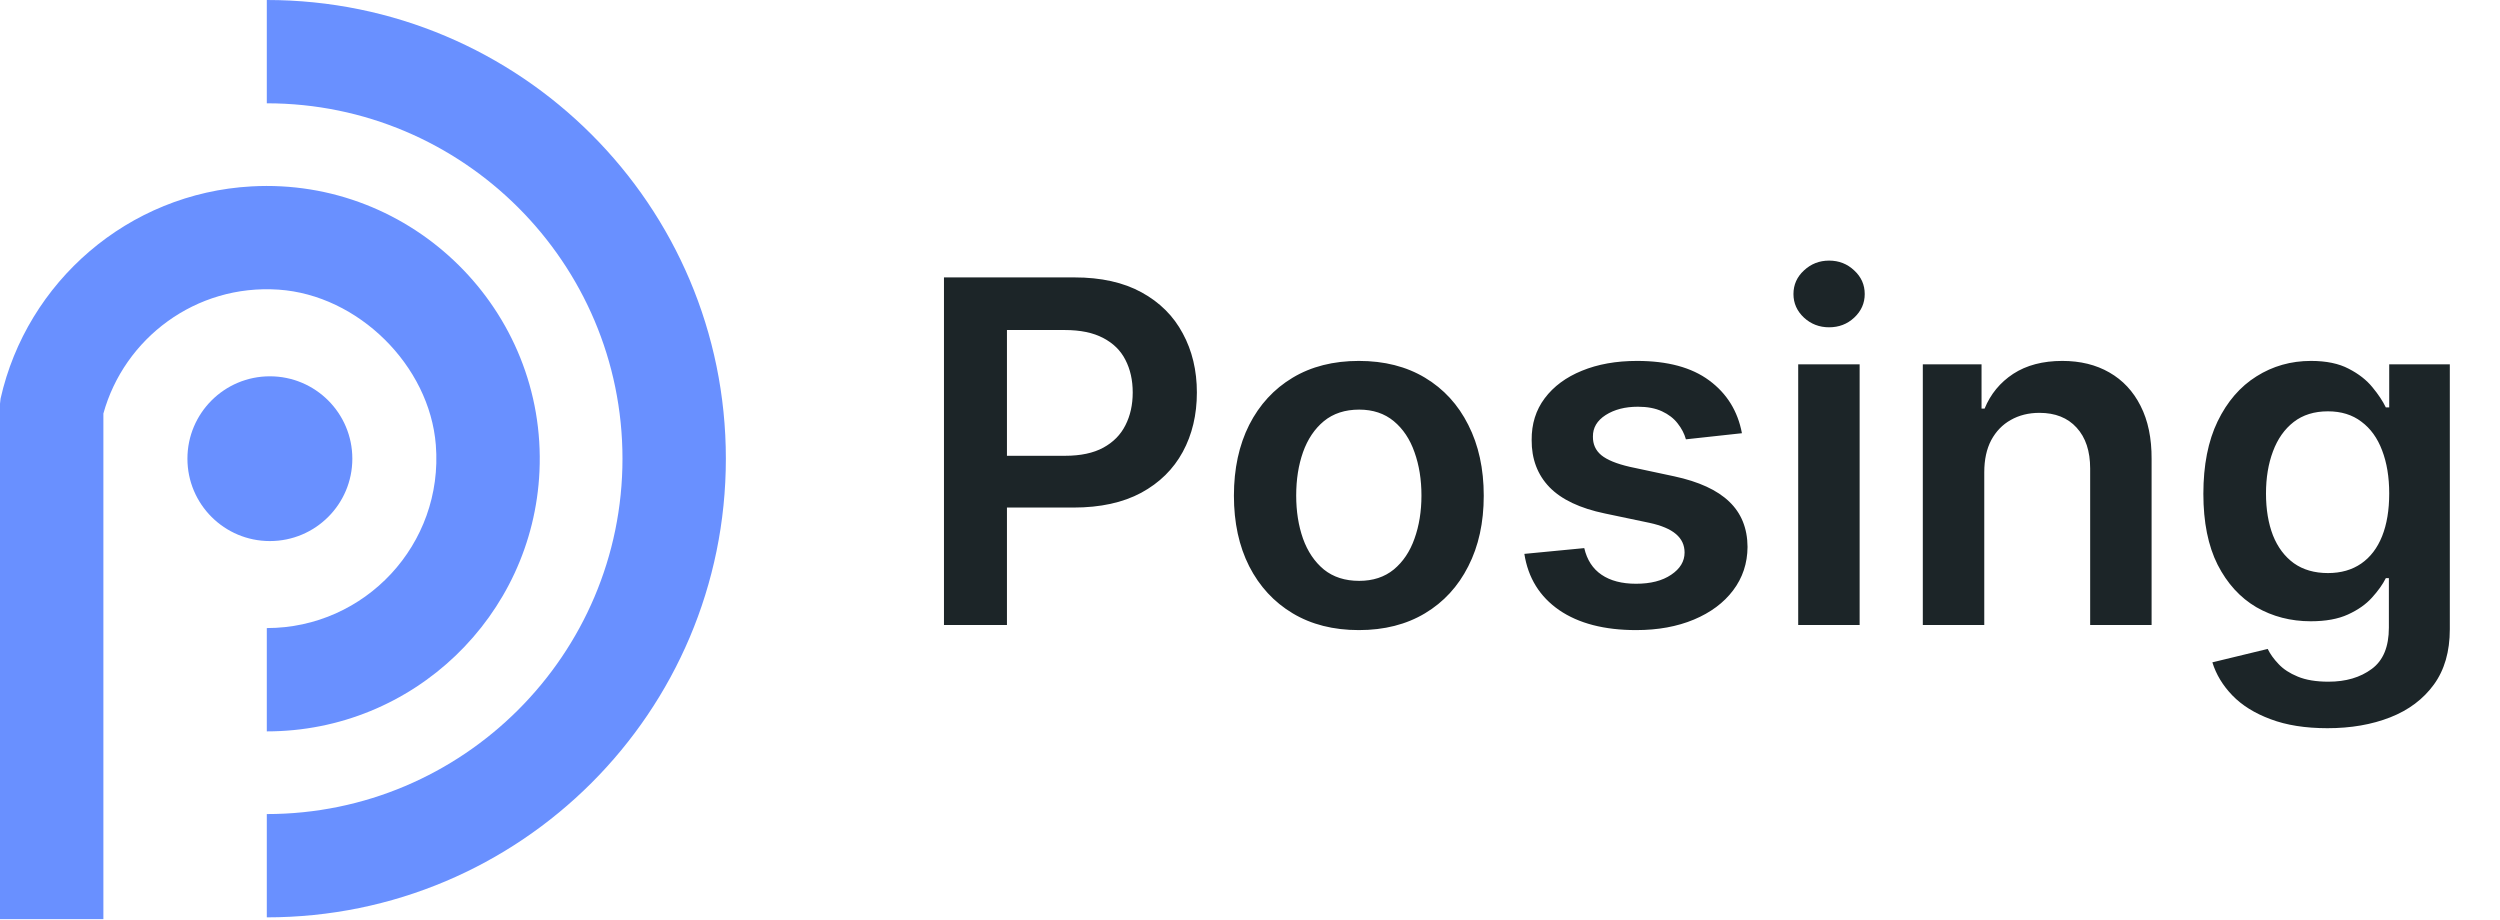
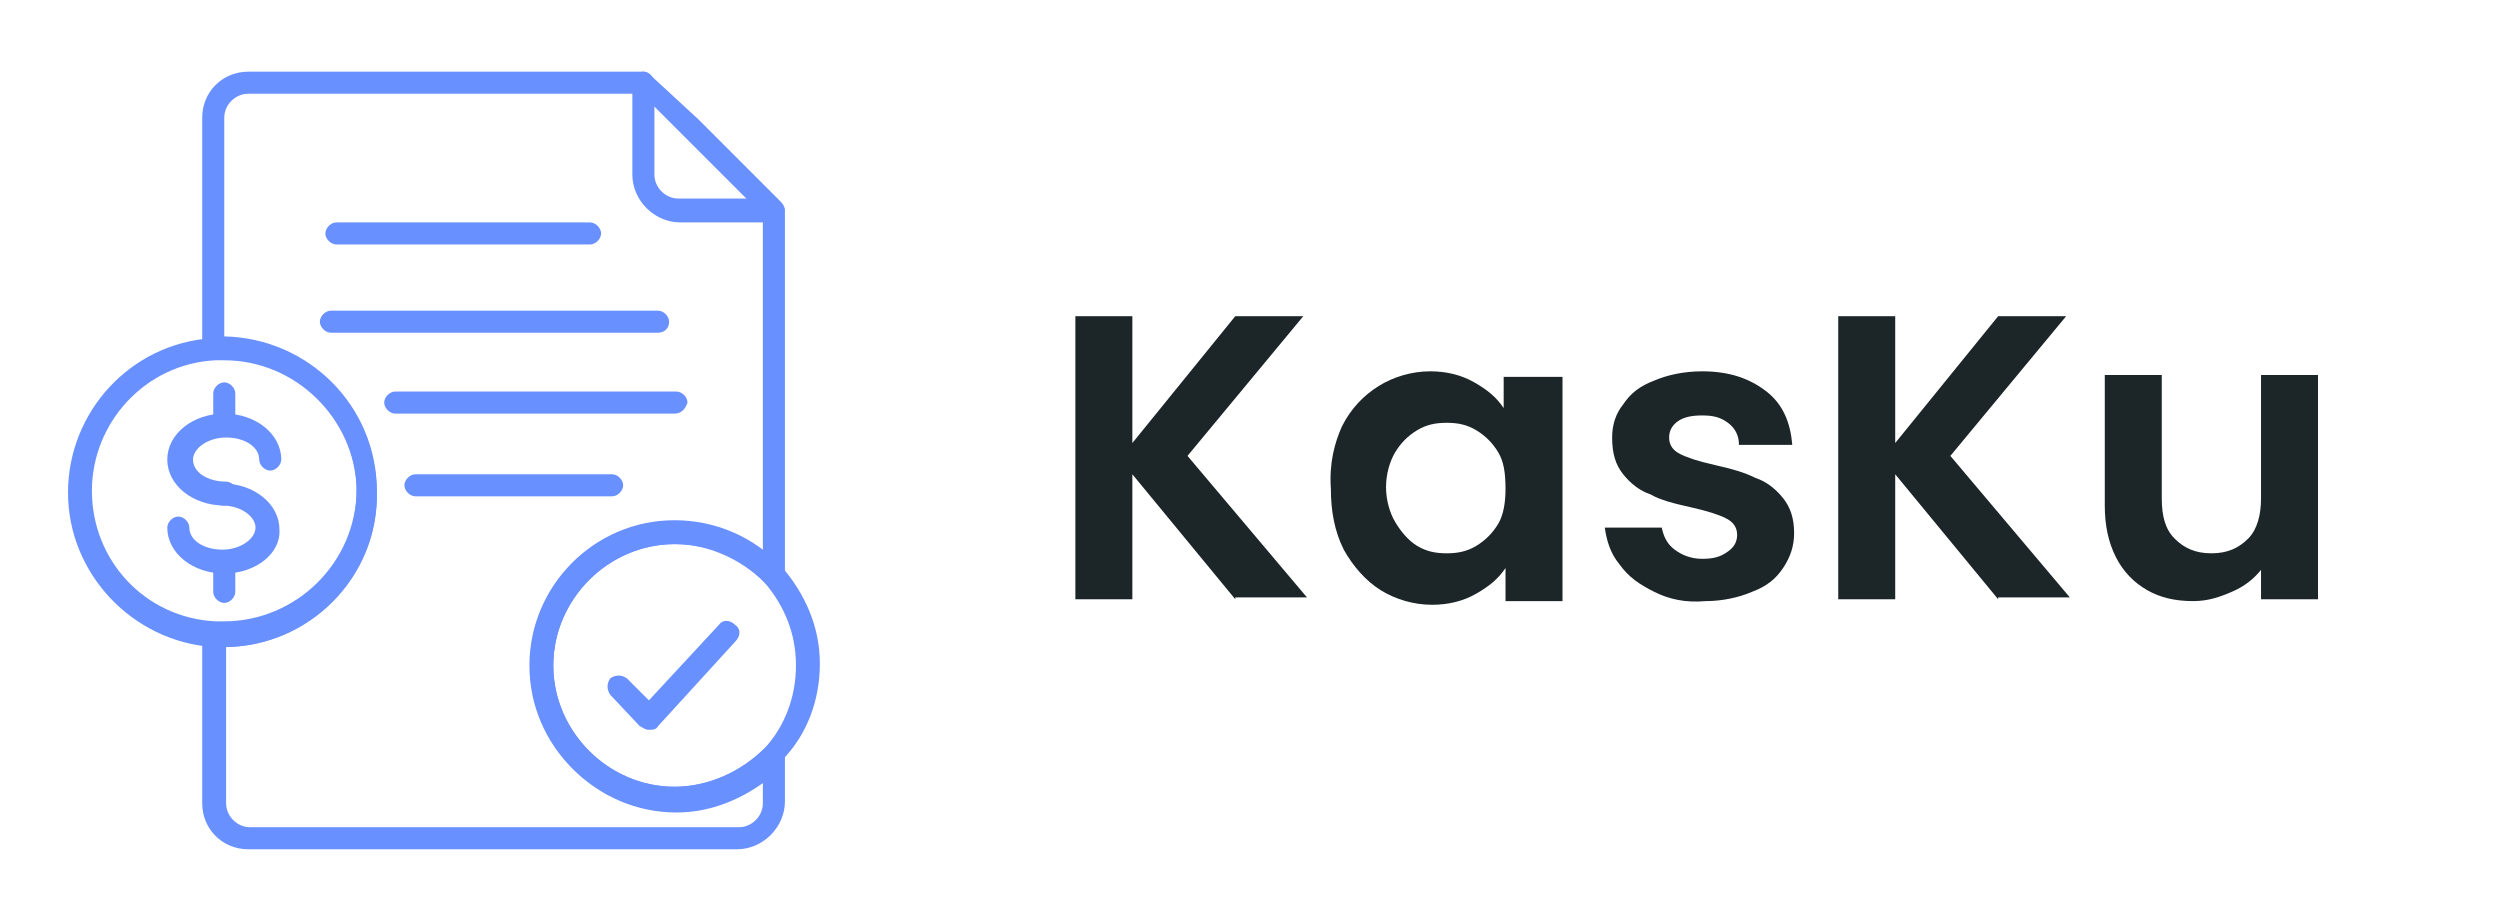
- <svg xmlns="http://www.w3.org/2000/svg" width="136" height="50" viewBox="0 0 136 50" fill="none">
-   <path d="M51.352 34V15.091H58.444C59.896 15.091 61.115 15.362 62.1 15.903C63.091 16.445 63.839 17.19 64.343 18.138C64.854 19.079 65.11 20.151 65.11 21.351C65.11 22.563 64.854 23.641 64.343 24.582C63.832 25.524 63.078 26.266 62.081 26.808C61.084 27.343 59.856 27.611 58.397 27.611H53.698V24.795H57.936C58.785 24.795 59.481 24.647 60.022 24.352C60.564 24.056 60.964 23.65 61.223 23.133C61.487 22.616 61.62 22.022 61.62 21.351C61.62 20.68 61.487 20.089 61.223 19.578C60.964 19.067 60.561 18.67 60.013 18.387C59.471 18.098 58.773 17.953 57.917 17.953H54.778V34H51.352ZM73.92 34.277C72.535 34.277 71.335 33.972 70.319 33.363C69.304 32.754 68.516 31.901 67.956 30.805C67.402 29.71 67.125 28.43 67.125 26.965C67.125 25.5 67.402 24.216 67.956 23.114C68.516 22.012 69.304 21.157 70.319 20.548C71.335 19.938 72.535 19.634 73.92 19.634C75.305 19.634 76.505 19.938 77.521 20.548C78.537 21.157 79.322 22.012 79.875 23.114C80.436 24.216 80.716 25.5 80.716 26.965C80.716 28.43 80.436 29.71 79.875 30.805C79.322 31.901 78.537 32.754 77.521 33.363C76.505 33.972 75.305 34.277 73.92 34.277ZM73.939 31.599C74.69 31.599 75.317 31.393 75.822 30.981C76.327 30.562 76.702 30.002 76.949 29.3C77.201 28.599 77.327 27.817 77.327 26.955C77.327 26.087 77.201 25.303 76.949 24.601C76.702 23.893 76.327 23.33 75.822 22.911C75.317 22.493 74.69 22.283 73.939 22.283C73.169 22.283 72.529 22.493 72.018 22.911C71.513 23.33 71.135 23.893 70.883 24.601C70.636 25.303 70.513 26.087 70.513 26.955C70.513 27.817 70.636 28.599 70.883 29.3C71.135 30.002 71.513 30.562 72.018 30.981C72.529 31.393 73.169 31.599 73.939 31.599ZM94.761 23.567L91.714 23.899C91.628 23.591 91.477 23.302 91.262 23.031C91.053 22.76 90.77 22.542 90.413 22.376C90.056 22.209 89.618 22.126 89.102 22.126C88.406 22.126 87.821 22.277 87.347 22.579C86.879 22.88 86.649 23.271 86.655 23.751C86.649 24.164 86.799 24.499 87.107 24.758C87.421 25.016 87.938 25.229 88.658 25.395L91.077 25.912C92.419 26.201 93.416 26.66 94.069 27.288C94.727 27.916 95.06 28.737 95.066 29.753C95.06 30.645 94.798 31.433 94.281 32.117C93.77 32.794 93.059 33.323 92.148 33.705C91.237 34.086 90.191 34.277 89.009 34.277C87.273 34.277 85.876 33.914 84.817 33.188C83.759 32.455 83.128 31.436 82.925 30.131L86.184 29.817C86.332 30.458 86.645 30.941 87.126 31.267C87.606 31.593 88.231 31.756 89 31.756C89.794 31.756 90.431 31.593 90.911 31.267C91.397 30.941 91.641 30.538 91.641 30.058C91.641 29.651 91.484 29.316 91.17 29.051C90.862 28.787 90.382 28.583 89.729 28.442L87.31 27.934C85.95 27.651 84.944 27.174 84.291 26.503C83.639 25.826 83.316 24.97 83.322 23.936C83.316 23.062 83.552 22.305 84.033 21.665C84.519 21.018 85.193 20.52 86.055 20.169C86.922 19.812 87.923 19.634 89.055 19.634C90.717 19.634 92.025 19.988 92.979 20.695C93.939 21.403 94.534 22.36 94.761 23.567ZM97.822 34V19.818H101.164V34H97.822ZM99.502 17.805C98.973 17.805 98.518 17.63 98.136 17.279C97.754 16.922 97.564 16.494 97.564 15.996C97.564 15.491 97.754 15.063 98.136 14.712C98.518 14.355 98.973 14.177 99.502 14.177C100.038 14.177 100.493 14.355 100.869 14.712C101.251 15.063 101.441 15.491 101.441 15.996C101.441 16.494 101.251 16.922 100.869 17.279C100.493 17.63 100.038 17.805 99.502 17.805ZM107.944 25.69V34H104.601V19.818H107.796V22.228H107.962C108.288 21.434 108.808 20.803 109.522 20.335C110.243 19.867 111.132 19.634 112.191 19.634C113.169 19.634 114.022 19.843 114.748 20.261C115.481 20.68 116.047 21.286 116.447 22.08C116.853 22.874 117.053 23.838 117.047 24.97V34H113.705V25.487C113.705 24.539 113.459 23.798 112.966 23.262C112.48 22.727 111.806 22.459 110.944 22.459C110.36 22.459 109.839 22.588 109.384 22.847C108.935 23.099 108.581 23.465 108.322 23.945C108.07 24.425 107.944 25.007 107.944 25.69ZM126.613 39.614C125.412 39.614 124.381 39.45 123.52 39.124C122.658 38.804 121.965 38.373 121.442 37.832C120.919 37.29 120.556 36.69 120.353 36.031L123.363 35.302C123.498 35.579 123.695 35.853 123.954 36.124C124.212 36.401 124.56 36.628 124.997 36.807C125.44 36.992 125.997 37.084 126.668 37.084C127.616 37.084 128.401 36.853 129.022 36.391C129.644 35.936 129.955 35.185 129.955 34.139V31.452H129.789C129.616 31.796 129.364 32.15 129.032 32.514C128.705 32.877 128.272 33.181 127.73 33.428C127.194 33.674 126.52 33.797 125.708 33.797C124.618 33.797 123.63 33.541 122.744 33.031C121.864 32.514 121.162 31.744 120.639 30.722C120.122 29.694 119.863 28.408 119.863 26.863C119.863 25.306 120.122 23.991 120.639 22.921C121.162 21.843 121.867 21.028 122.753 20.474C123.64 19.914 124.628 19.634 125.717 19.634C126.548 19.634 127.231 19.775 127.767 20.058C128.308 20.335 128.739 20.671 129.059 21.065C129.379 21.452 129.623 21.819 129.789 22.163H129.973V19.818H133.27V34.231C133.27 35.443 132.98 36.447 132.402 37.241C131.823 38.035 131.032 38.629 130.029 39.023C129.026 39.417 127.887 39.614 126.613 39.614ZM126.64 31.175C127.348 31.175 127.951 31.002 128.45 30.658C128.949 30.313 129.327 29.817 129.586 29.171C129.844 28.525 129.973 27.749 129.973 26.845C129.973 25.952 129.844 25.17 129.586 24.499C129.333 23.828 128.958 23.308 128.459 22.939C127.967 22.563 127.361 22.376 126.64 22.376C125.896 22.376 125.274 22.57 124.775 22.957C124.277 23.345 123.901 23.878 123.649 24.555C123.397 25.226 123.27 25.989 123.27 26.845C123.27 27.712 123.397 28.473 123.649 29.125C123.907 29.771 124.286 30.276 124.785 30.639C125.289 30.996 125.908 31.175 126.64 31.175Z" fill="#1C2528" />
-   <path d="M14.514 0V5.62C25.183 5.62 33.863 14.292 33.863 24.952C33.863 35.612 25.183 44.285 14.514 44.285V49.904C28.307 49.904 39.487 38.733 39.487 24.952C39.487 11.171 28.307 0 14.514 0Z" fill="#6990FF" />
-   <path d="M13.675 10.14C6.974 10.512 1.462 15.327 0.031 21.685C0.021 21.779 0.011 21.872 6.06315e-08 21.965V49.997L0.001 49.999L0.003 50H5.622L5.623 50L5.624 49.999L5.624 49.998L5.624 49.997V22.497C6.756 18.409 10.64 15.451 15.151 15.756C19.482 16.048 23.366 19.879 23.709 24.203C24.139 29.62 19.85 34.166 14.517 34.167L14.515 34.168L14.514 34.17V39.784L14.515 39.786L14.517 39.787C22.484 39.787 28.985 33.516 29.347 25.645C29.751 16.883 22.442 9.651 13.675 10.14Z" fill="#6990FF" />
-   <path d="M14.681 29.434C17.159 29.434 19.167 27.428 19.167 24.953C19.167 22.477 17.159 20.471 14.681 20.471C12.204 20.471 10.196 22.477 10.196 24.953C10.196 27.428 12.204 29.434 14.681 29.434Z" fill="#6990FF" />
+ <svg xmlns="http://www.w3.org/2000/svg" version="1.1" id="Layer_1" x="0px" y="0px" viewBox="0 0 136 50" style="enable-background:new 0 0 136 50;" xml:space="preserve">
+   <style type="text/css">
+ 	.st0{fill:#6990FF;}
+ 	.st1{fill:#1C2528;}
+ </style>
+   <g>
+     <g>
+       <path class="st0" d="M40.1,46.2H13.5c-1.4,0-2.5-1.1-2.5-2.5v-9.1c0-0.2,0.1-0.3,0.2-0.5c0.1-0.1,0.3-0.2,0.5-0.2    c0.2,0,0.3,0,0.5,0c3.9,0,7.2-3.2,7.2-7.2c0-3.9-3.2-7.2-7.2-7.2c-0.2,0-0.3,0-0.5,0c-0.2,0-0.3-0.1-0.5-0.2S11,19.1,11,19V6.4    c0-1.4,1.1-2.5,2.5-2.5H35c0.2,0,0.3,0.1,0.4,0.2L38,6.5c1.4,1.4,2.7,2.7,4.5,4.5c0.1,0.1,0.2,0.3,0.2,0.4v19.9    c0,0.3-0.2,0.5-0.4,0.6c-0.2,0.1-0.5,0-0.7-0.2c-1.2-1.4-3-2.1-4.9-2.1c-3.6,0-6.6,3-6.6,6.6c0,3.6,3,6.6,6.6,6.6    c1.8,0,3.6-0.8,4.9-2.1c0.2-0.2,0.5-0.3,0.7-0.2c0.2,0.1,0.4,0.3,0.4,0.6v2.5C42.7,45,41.5,46.2,40.1,46.2z M12.3,35.2v8.5    c0,0.7,0.6,1.3,1.3,1.3h26.6c0.7,0,1.3-0.6,1.3-1.3v-1.1c-1.4,1-3,1.6-4.7,1.6c-4.3,0-7.9-3.5-7.9-7.9c0-4.3,3.5-7.9,7.9-7.9    c1.7,0,3.3,0.6,4.7,1.6V11.7c-1.7-1.7-2.9-2.9-4.3-4.3l-2.3-2.3H13.5c-0.7,0-1.3,0.6-1.3,1.3v11.9c4.6,0.1,8.3,3.8,8.3,8.4    C20.6,31.3,16.9,35.1,12.3,35.2z" />
+     </g>
+     <g>
+       <path class="st0" d="M42,12.1h-5c-1.4,0-2.6-1.2-2.6-2.6v-5c0-0.3,0.3-0.6,0.6-0.6c0.3,0,0.6,0.3,0.6,0.6v5c0,0.7,0.6,1.3,1.3,1.3    h5c0.3,0,0.6,0.3,0.6,0.6C42.7,11.8,42.4,12.1,42,12.1z" />
+     </g>
+     <path class="st0" d="M32.1,13.3H18.3c-0.3,0-0.6-0.3-0.6-0.6c0-0.3,0.3-0.6,0.6-0.6h13.8c0.3,0,0.6,0.3,0.6,0.6   C32.7,13,32.4,13.3,32.1,13.3z" />
+     <path class="st0" d="M35.8,18.1H18c-0.3,0-0.6-0.3-0.6-0.6c0-0.3,0.3-0.6,0.6-0.6h17.8c0.3,0,0.6,0.3,0.6,0.6   C36.4,17.9,36.1,18.1,35.8,18.1z" />
+     <path class="st0" d="M36.7,22.5H21.5c-0.3,0-0.6-0.3-0.6-0.6c0-0.3,0.3-0.6,0.6-0.6h15.3c0.3,0,0.6,0.3,0.6,0.6   C37.3,22.2,37.1,22.5,36.7,22.5z" />
+     <path class="st0" d="M33.3,27H22.6c-0.3,0-0.6-0.3-0.6-0.6c0-0.3,0.3-0.6,0.6-0.6h10.7c0.3,0,0.6,0.3,0.6,0.6   C33.9,26.7,33.6,27,33.3,27z" />
+     <g>
+       <path class="st0" d="M36.7,44.1c-4.3,0-7.9-3.5-7.9-7.9c0-4.3,3.5-7.9,7.9-7.9c2.2,0,4.3,0.9,5.8,2.5c1.3,1.5,2.1,3.3,2.1,5.3    c0,2-0.7,3.9-2.1,5.3C41,43.2,38.9,44.1,36.7,44.1z M36.7,29.6c-3.6,0-6.6,3-6.6,6.6c0,3.6,3,6.6,6.6,6.6c1.8,0,3.6-0.8,4.9-2.1    c1.1-1.2,1.7-2.8,1.7-4.5c0-1.7-0.6-3.2-1.7-4.5C40.3,30.4,38.5,29.6,36.7,29.6z" />
+     </g>
+     <path class="st0" d="M35.3,39.7c-0.2,0-0.3-0.1-0.5-0.2l-1.6-1.7c-0.2-0.3-0.2-0.6,0-0.9c0.3-0.2,0.6-0.2,0.9,0l1.2,1.2l3.8-4.1   c0.2-0.3,0.6-0.3,0.9,0c0.3,0.2,0.3,0.6,0,0.9l-4.2,4.6C35.7,39.7,35.5,39.7,35.3,39.7z" />
+     <g>
+       <path class="st0" d="M12.2,35.2c-0.2,0-0.4,0-0.6,0c-4.4-0.3-7.9-4-7.9-8.4c0-4.4,3.4-8.1,7.8-8.4c0.2,0,0.4,0,0.6,0    c4.6,0,8.4,3.8,8.4,8.4C20.6,31.4,16.8,35.2,12.2,35.2z M12.2,19.6c-0.2,0-0.3,0-0.5,0C7.9,19.8,5,23,5,26.7    c0,3.8,2.9,6.9,6.7,7.1c0.2,0,0.3,0,0.5,0c3.9,0,7.2-3.2,7.2-7.2C19.3,22.8,16.1,19.6,12.2,19.6z" />
+     </g>
+     <path class="st0" d="M12.2,32.8c-0.3,0-0.6-0.3-0.6-0.6v-1.5c0-0.3,0.3-0.6,0.6-0.6c0.3,0,0.6,0.3,0.6,0.6v1.5   C12.8,32.5,12.5,32.8,12.2,32.8z" />
+     <path class="st0" d="M12.2,23.5c-0.3,0-0.6-0.3-0.6-0.6v-1.5c0-0.3,0.3-0.6,0.6-0.6c0.3,0,0.6,0.3,0.6,0.6v1.5   C12.8,23.2,12.5,23.5,12.2,23.5z" />
+     <path class="st0" d="M12.2,27.5c-1.7,0-3.1-1.1-3.1-2.5c0-1.4,1.4-2.5,3.1-2.5c1.7,0,3.1,1.1,3.1,2.5c0,0.3-0.3,0.6-0.6,0.6   c-0.3,0-0.6-0.3-0.6-0.6c0-0.7-0.8-1.2-1.8-1.2c-1,0-1.8,0.6-1.8,1.2c0,0.7,0.8,1.2,1.8,1.2c0.3,0,0.6,0.3,0.6,0.6   C12.8,27.2,12.5,27.5,12.2,27.5z" />
+     <path class="st0" d="M12.2,31.2c-1.7,0-3.1-1.1-3.1-2.5c0-0.3,0.3-0.6,0.6-0.6s0.6,0.3,0.6,0.6c0,0.7,0.8,1.2,1.8,1.2   s1.8-0.6,1.8-1.2s-0.8-1.2-1.8-1.2c-0.3,0-0.6-0.3-0.6-0.6c0-0.3,0.3-0.6,0.6-0.6c1.7,0,3.1,1.1,3.1,2.5   C15.3,30.1,13.9,31.2,12.2,31.2z" />
+   </g>
+   <g>
+     <path class="st1" d="M67.2,32.6l-5.6-6.8v6.8h-3.1V17.2h3.1v6.9l5.6-6.9h3.7l-6.3,7.6l6.5,7.7H67.2z" />
+     <path class="st1" d="M73,23.2c0.5-1,1.2-1.7,2-2.2c0.8-0.5,1.8-0.8,2.8-0.8c0.9,0,1.7,0.2,2.4,0.6c0.7,0.4,1.2,0.8,1.6,1.4v-1.7H85   v12.2h-3.1v-1.8c-0.4,0.6-0.9,1-1.6,1.4s-1.5,0.6-2.4,0.6c-1,0-2-0.3-2.8-0.8c-0.8-0.5-1.5-1.3-2-2.2c-0.5-1-0.7-2.1-0.7-3.3   C72.3,25.2,72.6,24.1,73,23.2z M81.5,24.6c-0.3-0.5-0.7-0.9-1.2-1.2c-0.5-0.3-1-0.4-1.6-0.4s-1.1,0.1-1.6,0.4   c-0.5,0.3-0.9,0.7-1.2,1.2c-0.3,0.5-0.5,1.2-0.5,1.9c0,0.7,0.2,1.4,0.5,1.9c0.3,0.5,0.7,1,1.2,1.3c0.5,0.3,1,0.4,1.6,0.4   c0.6,0,1.1-0.1,1.6-0.4c0.5-0.3,0.9-0.7,1.2-1.2c0.3-0.5,0.4-1.2,0.4-1.9C81.9,25.7,81.8,25.1,81.5,24.6z" />
+     <path class="st1" d="M90,32.2c-0.8-0.4-1.4-0.8-1.9-1.5c-0.5-0.6-0.7-1.3-0.8-2h3.1c0.1,0.5,0.3,0.9,0.7,1.2   c0.4,0.3,0.9,0.5,1.5,0.5c0.6,0,1-0.1,1.4-0.4c0.3-0.2,0.5-0.5,0.5-0.9c0-0.4-0.2-0.7-0.6-0.9c-0.4-0.2-1-0.4-1.9-0.6   c-0.9-0.2-1.7-0.4-2.2-0.7c-0.6-0.2-1.1-0.6-1.5-1.1c-0.4-0.5-0.6-1.1-0.6-2c0-0.7,0.2-1.3,0.6-1.8c0.4-0.6,0.9-1,1.7-1.3   c0.7-0.3,1.6-0.5,2.6-0.5c1.5,0,2.6,0.4,3.5,1.1c0.9,0.7,1.3,1.7,1.4,2.9h-2.9c0-0.5-0.2-0.9-0.6-1.2c-0.4-0.3-0.8-0.4-1.4-0.4   c-0.6,0-1,0.1-1.3,0.3c-0.3,0.2-0.5,0.5-0.5,0.9c0,0.4,0.2,0.7,0.6,0.9c0.4,0.2,1,0.4,1.9,0.6c0.9,0.2,1.6,0.4,2.2,0.7   c0.6,0.2,1.1,0.6,1.5,1.1s0.6,1.1,0.6,1.9c0,0.7-0.2,1.3-0.6,1.9s-0.9,1-1.7,1.3c-0.7,0.3-1.6,0.5-2.5,0.5   C91.7,32.8,90.8,32.6,90,32.2z" />
+     <path class="st1" d="M108.7,32.6l-5.6-6.8v6.8H100V17.2h3.1v6.9l5.6-6.9h3.7l-6.3,7.6l6.5,7.7H108.7z" />
+     <path class="st1" d="M126.1,20.4v12.2H123V31c-0.4,0.5-0.9,0.9-1.6,1.2s-1.3,0.5-2.1,0.5c-1,0-1.8-0.2-2.5-0.6s-1.3-1-1.7-1.8   c-0.4-0.8-0.6-1.7-0.6-2.8v-7.1h3.1v6.7c0,1,0.2,1.7,0.7,2.2c0.5,0.5,1.1,0.8,2,0.8c0.9,0,1.5-0.3,2-0.8c0.5-0.5,0.7-1.3,0.7-2.2   v-6.7H126.1z" />
+   </g>
</svg>
